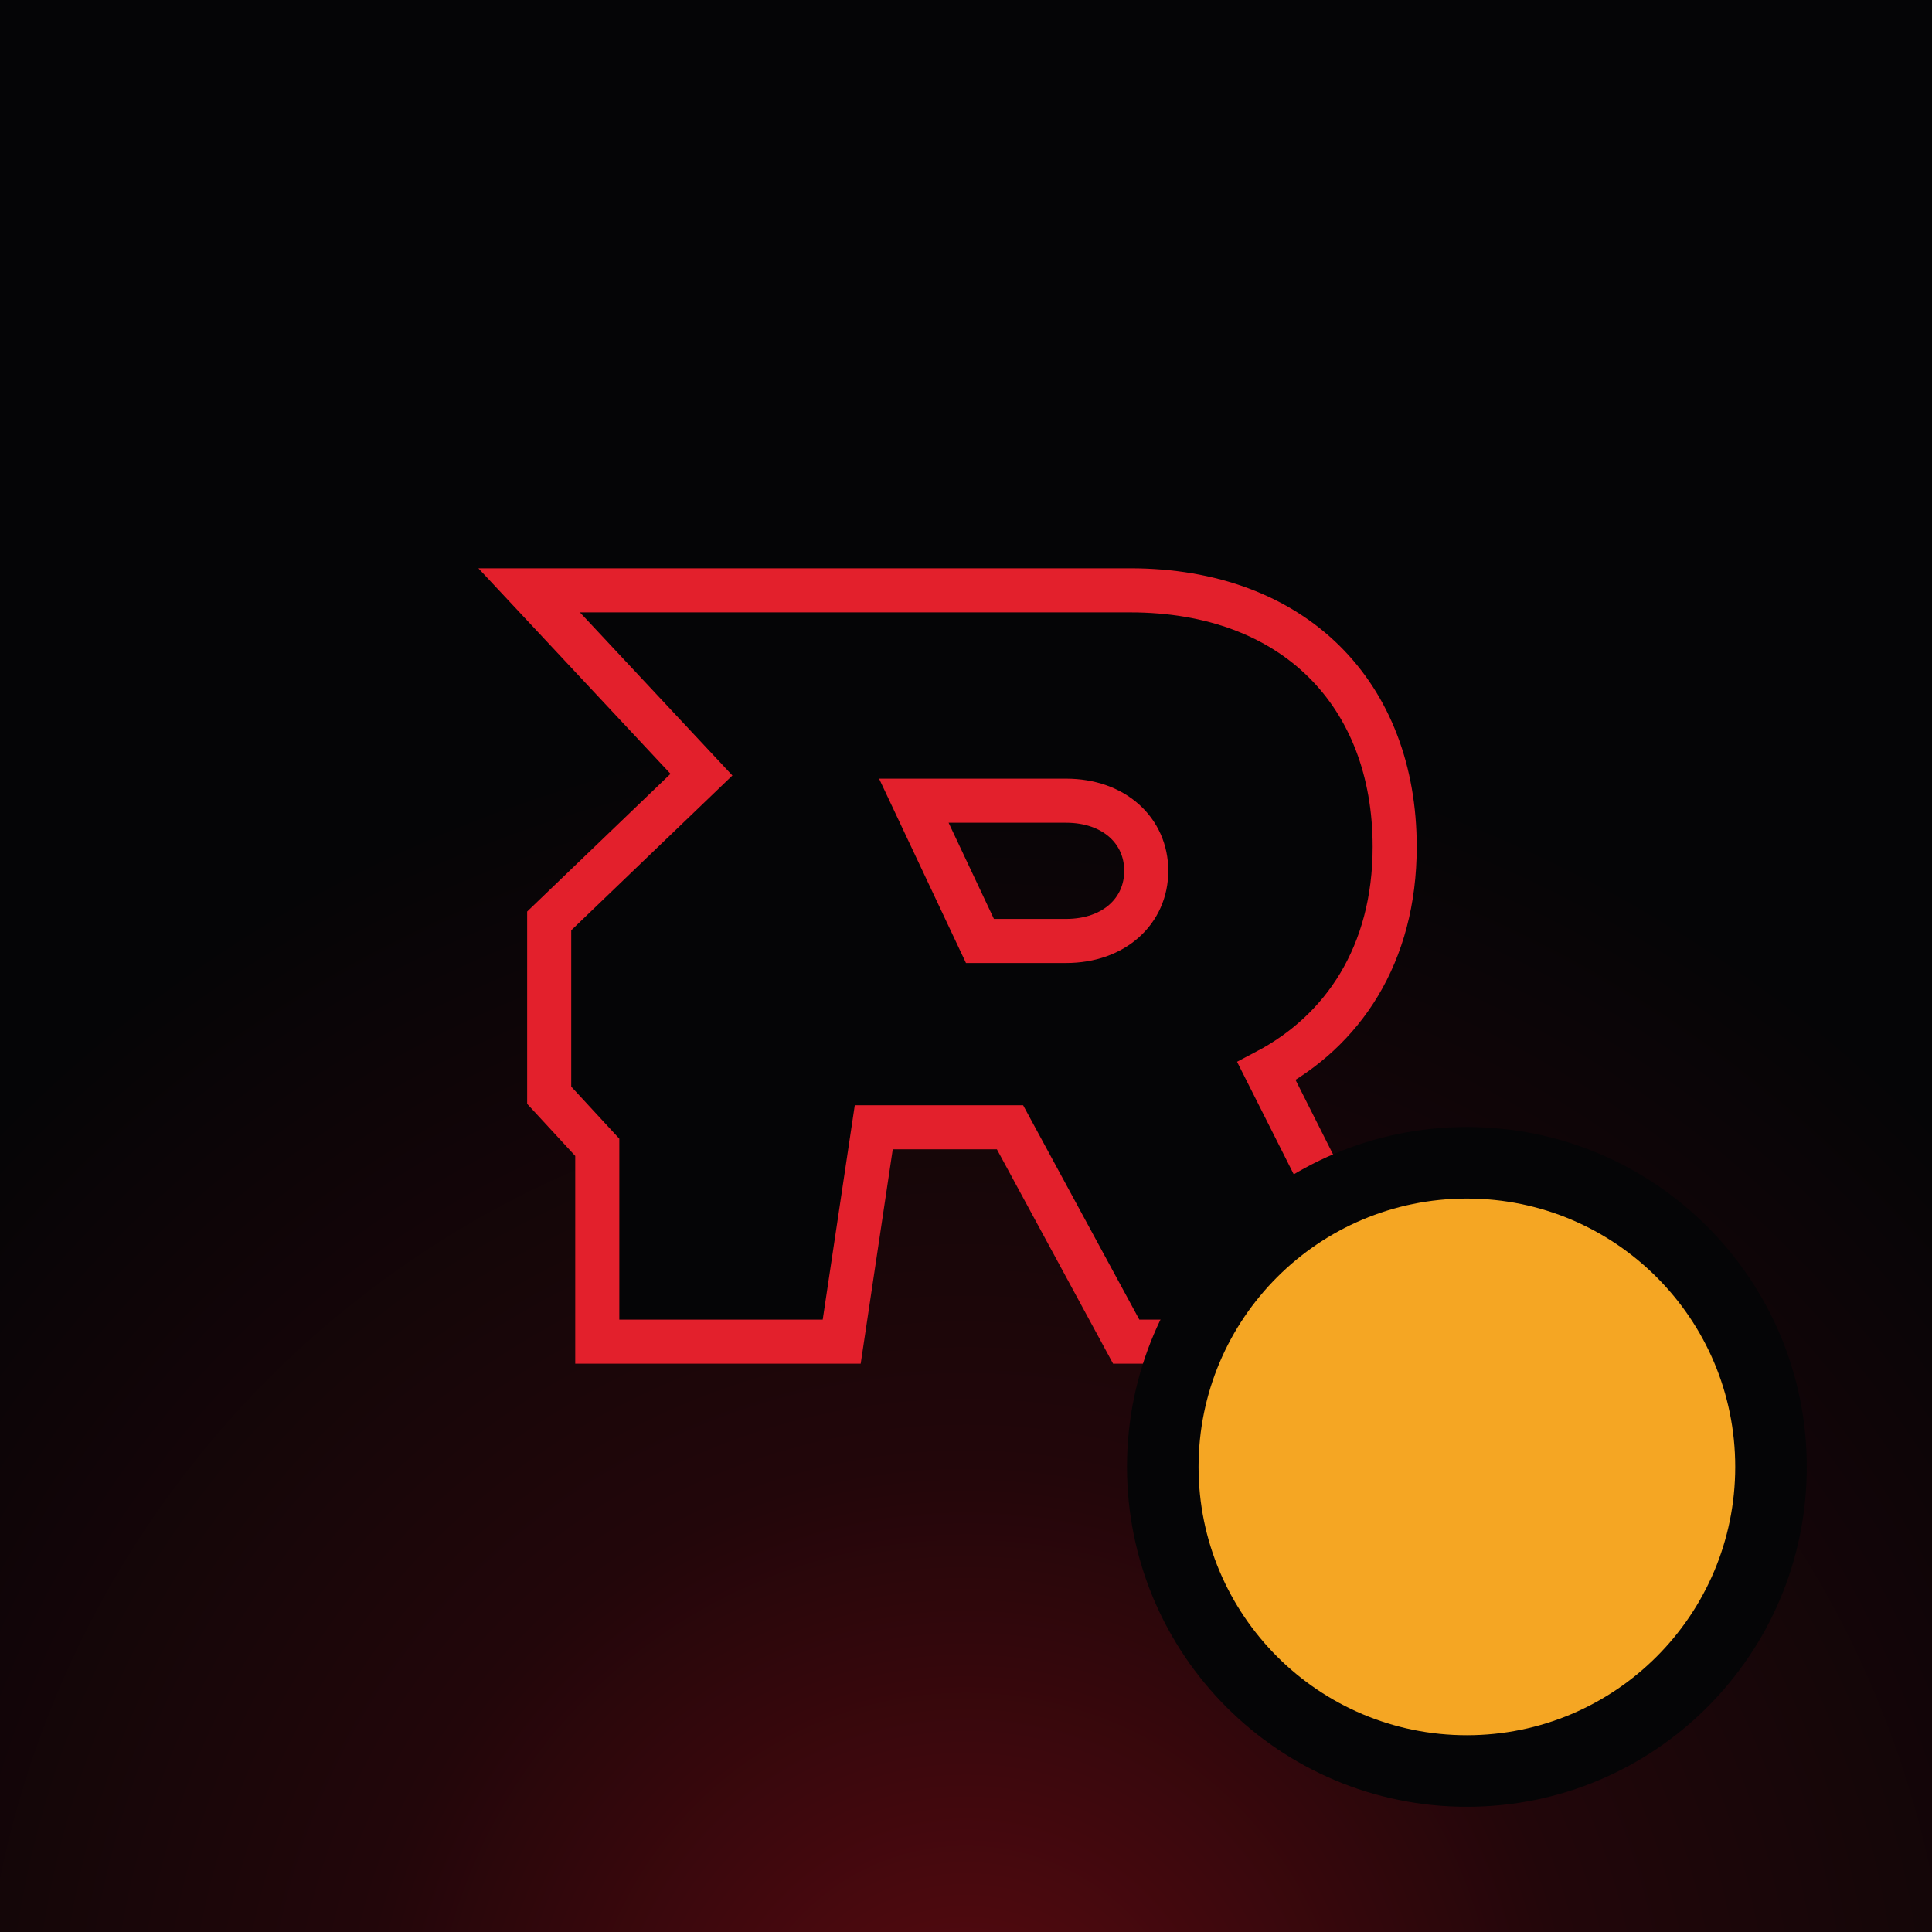
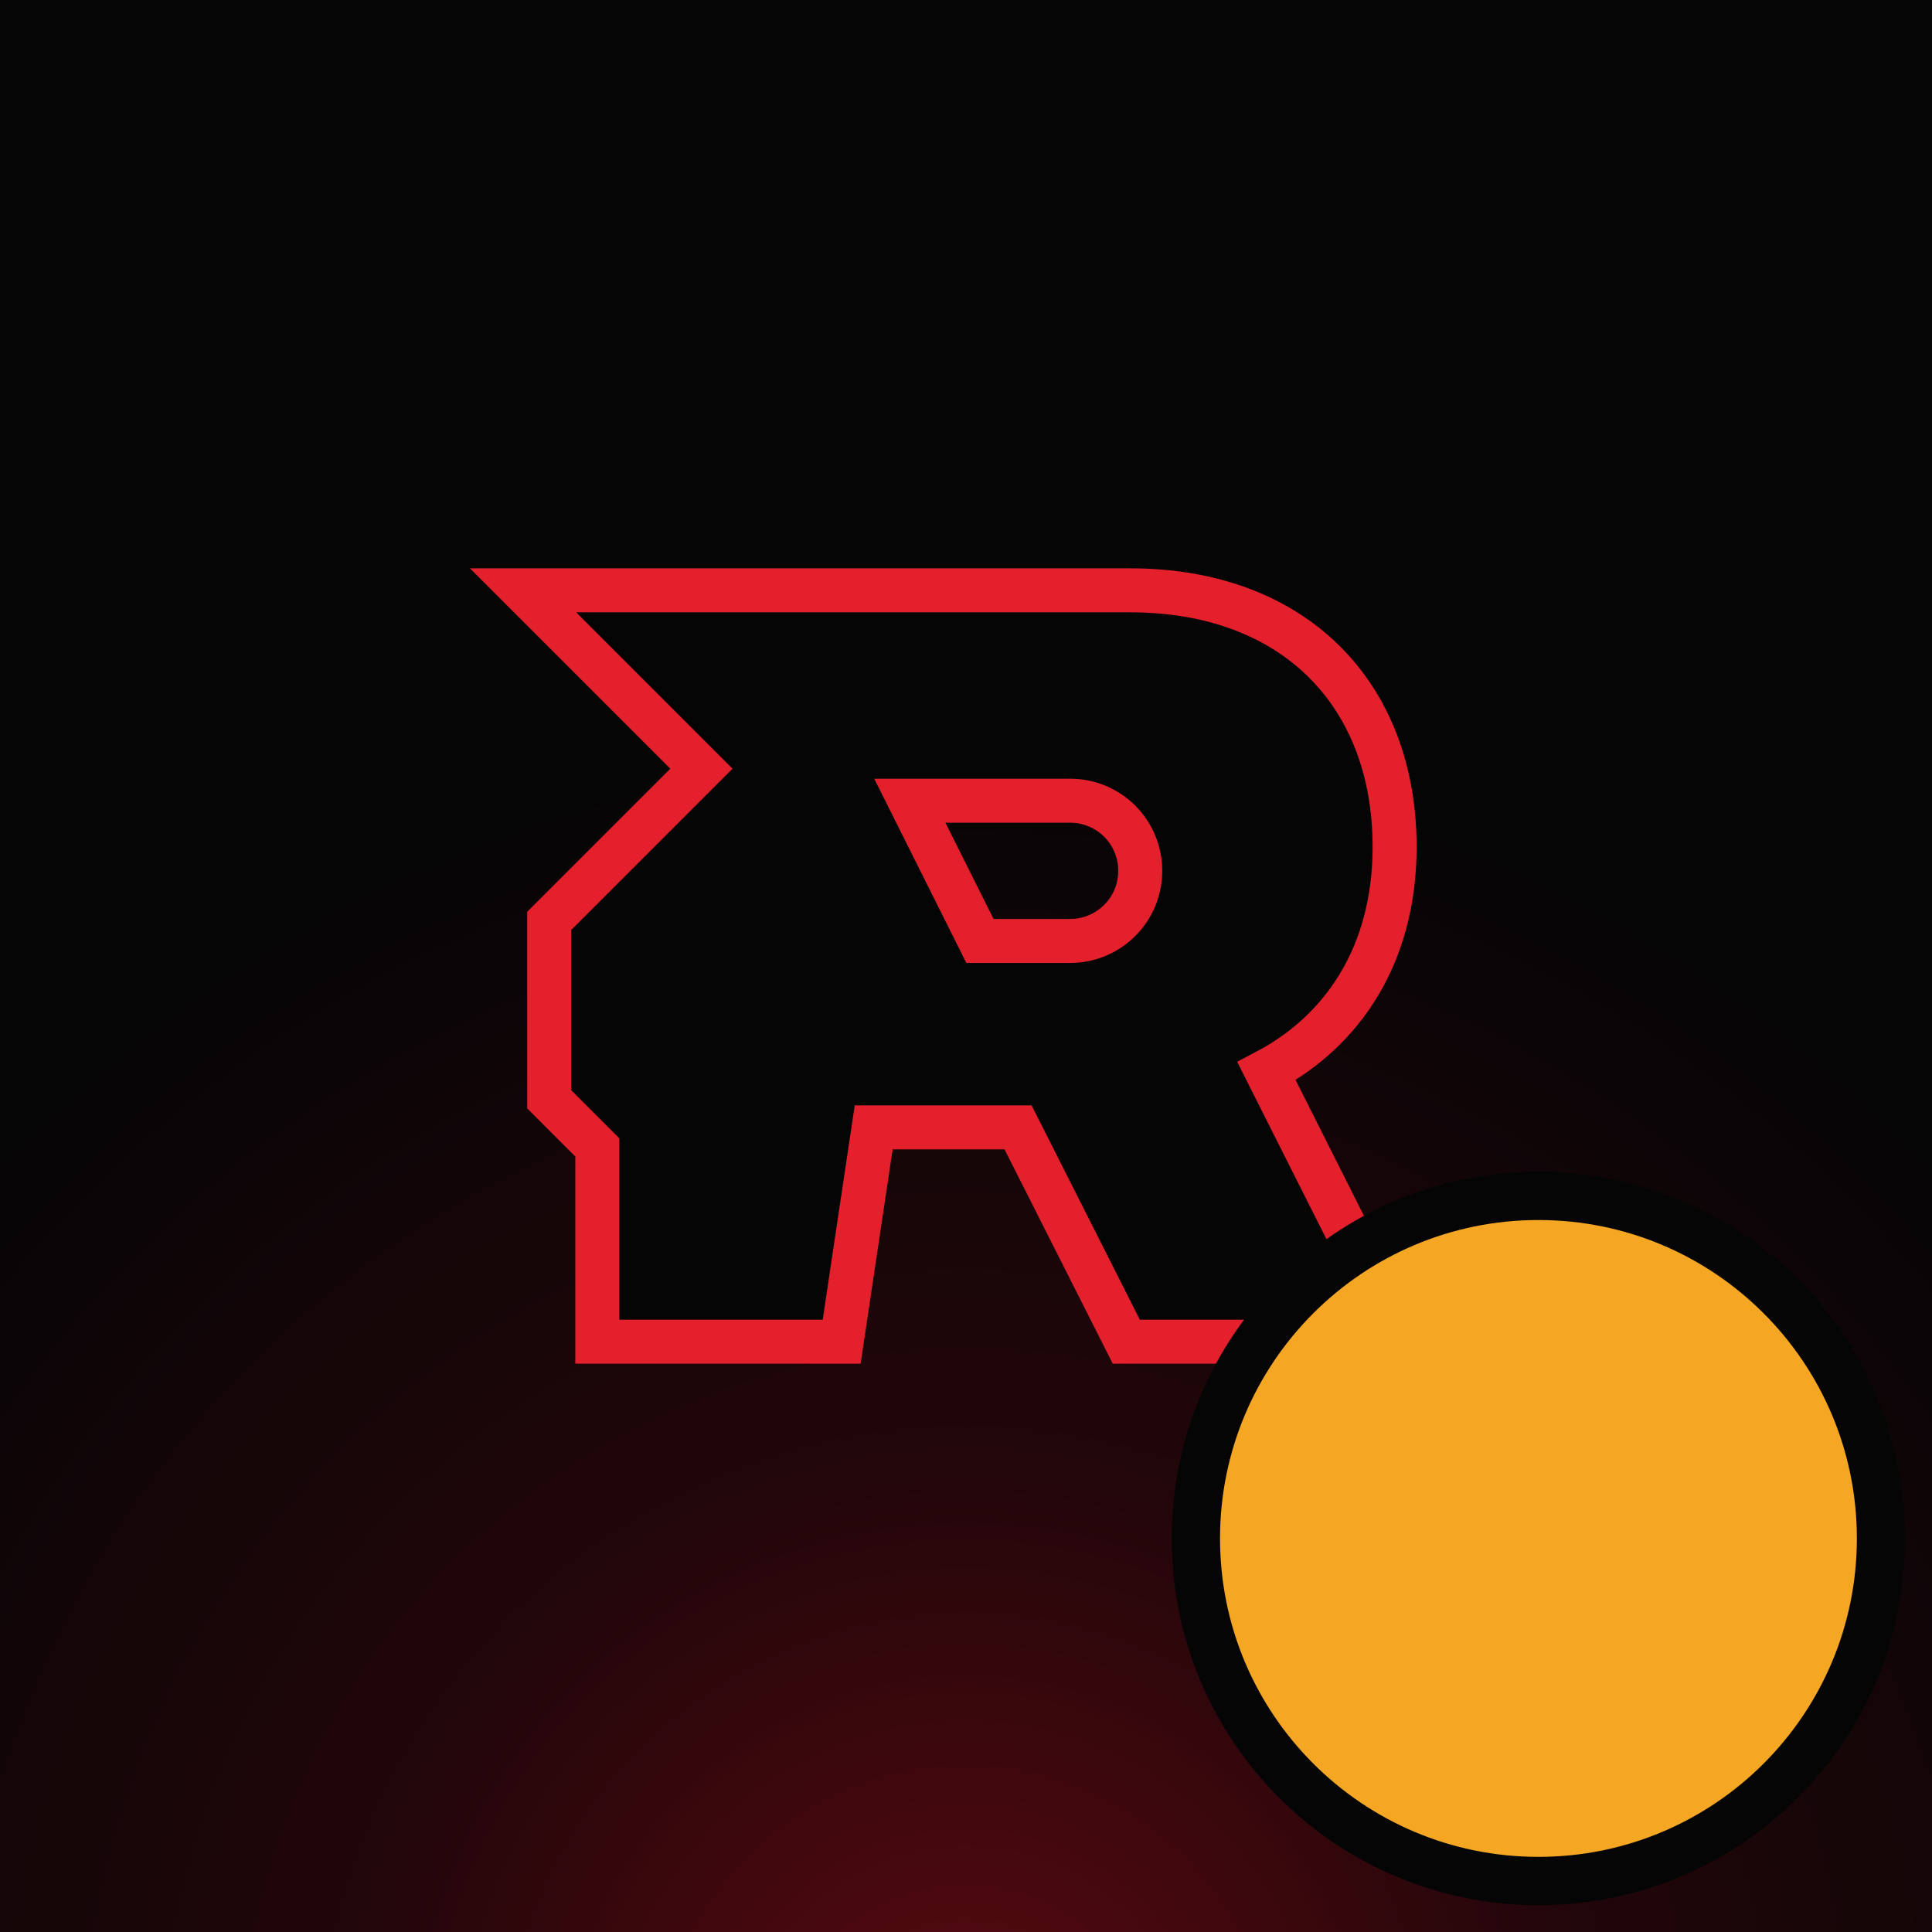
- <svg xmlns="http://www.w3.org/2000/svg" viewBox="0 0 108 108">
+ <svg xmlns="http://www.w3.org/2000/svg" viewBox="0 0 108 108" role="img" aria-label="R3D — ícone quadrado (refinada)">
  <defs>
    <radialGradient id="g" gradientUnits="userSpaceOnUse" cx="54" cy="116" r="76">
-       <stop offset="0" stop-color="#5A0A10" />
+       <stop offset="0.0" stop-color="#5A0A10" />
      <stop offset="0.45" stop-color="#22060A" />
-       <stop offset="1" stop-color="#050506" />
+       <stop offset="1.0" stop-color="#050506" />
    </radialGradient>
  </defs>
  <rect width="108" height="108" fill="url(#g)" />
-   <g transform="translate(9.42 10.6) scale(0.112)">
-     <path fill="#050506" fill-rule="evenodd" stroke="#E3202C" stroke-width="22" stroke-linejoin="miter" d="M180 200 L480 200 C562 200 612 252 612 328 C612 382 586 420 548 440 L616 575 L478 575 L420 468 L352 468 L336 575 L214 575 L214 478 L190 452 L190 365 L266 292 Z M372 305 L448 305 C472 305 488 320 488 340 C488 360 472 375 448 375 L405 375 Z" />
-   </g>
-   <circle cx="82" cy="82" r="19" fill="#050506" />
-   <circle cx="82" cy="82" r="15" fill="#F5A623" />
+   <path fill="#050506" fill-rule="evenodd" stroke="#E3202C" stroke-width="2.46" stroke-linejoin="miter" stroke-linecap="round" d="M29.24 33L63.18 33C72.36 33 77.96 38.82 77.96 47.34C77.96 53.38 75.05 57.64 70.8 59.88L78.41 75L62.96 75L56.91 63.02L48.84 63.02L47.05 75L33.39 75L33.39 64.14L30.7 61.45L30.7 51.48L39.21 42.97ZM50.86 44.76L59.82 44.76C61.99 44.76 63.74 46.51 63.74 48.68C63.74 50.85 61.99 52.6 59.82 52.6L54.78 52.6Z" />
+   <circle cx="86" cy="86" r="20.5" fill="#050506" />
+   <circle cx="86" cy="86" r="17.8" fill="#F5A623" />
</svg>
